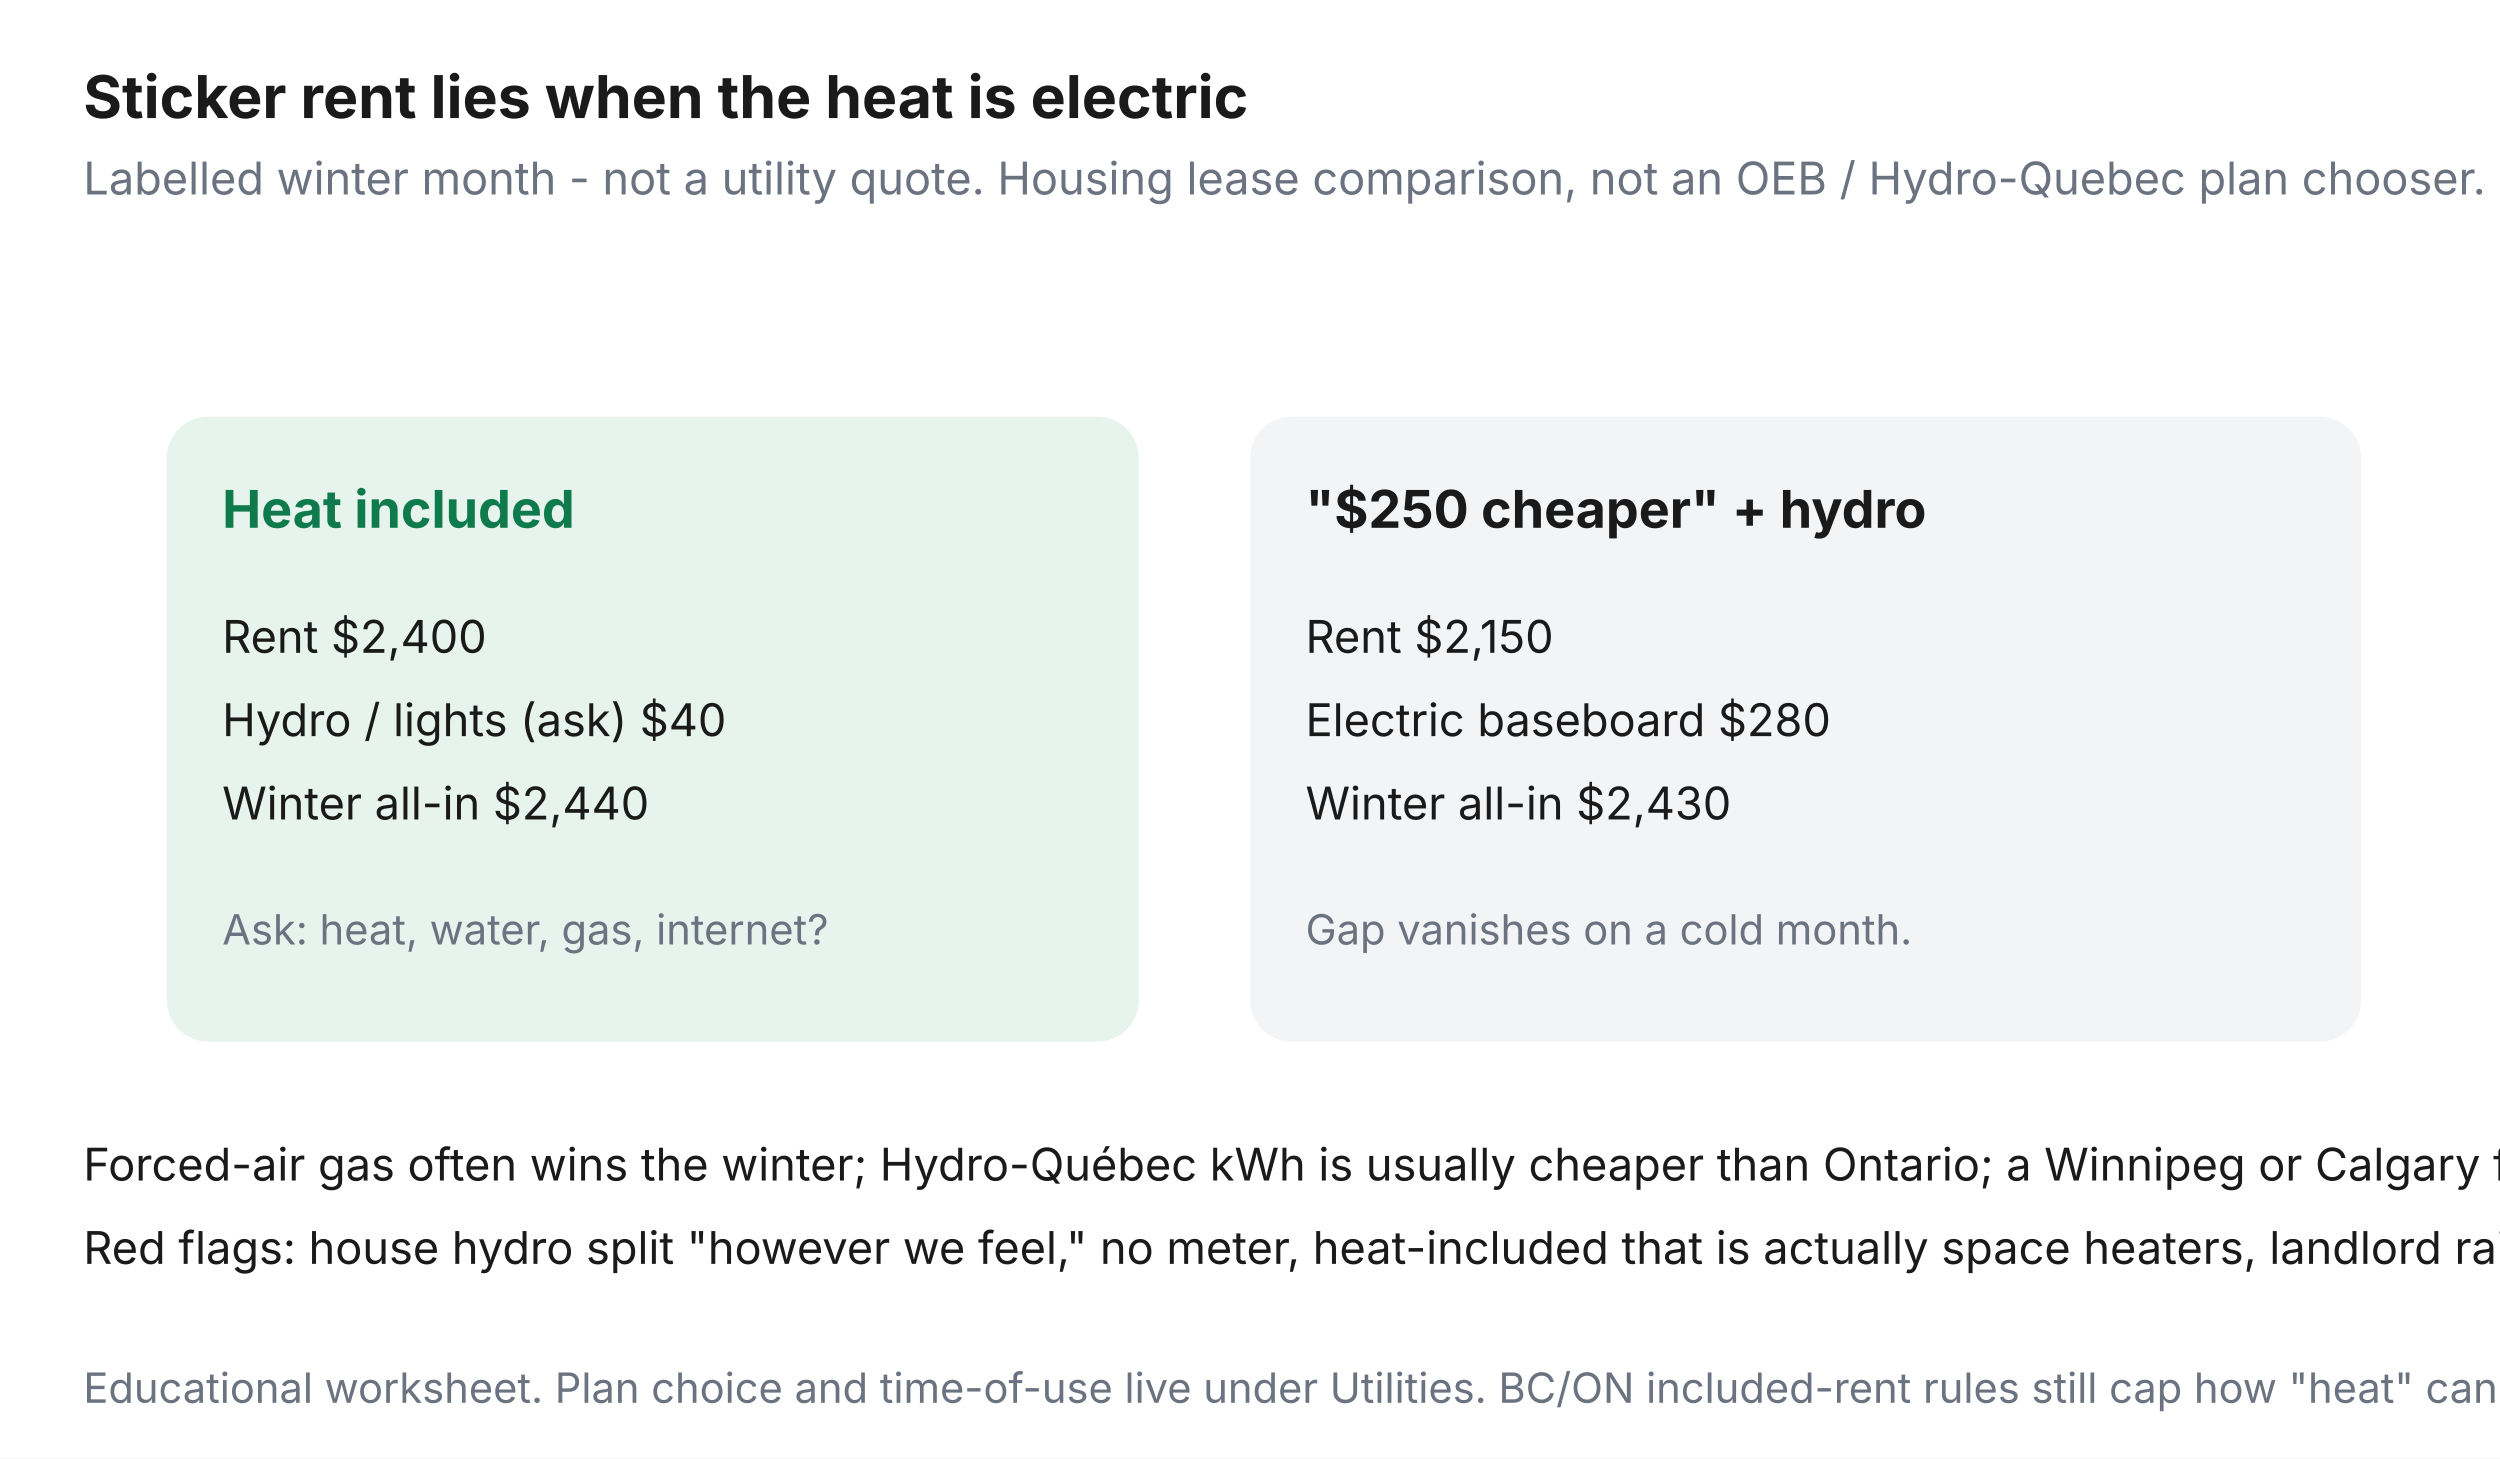
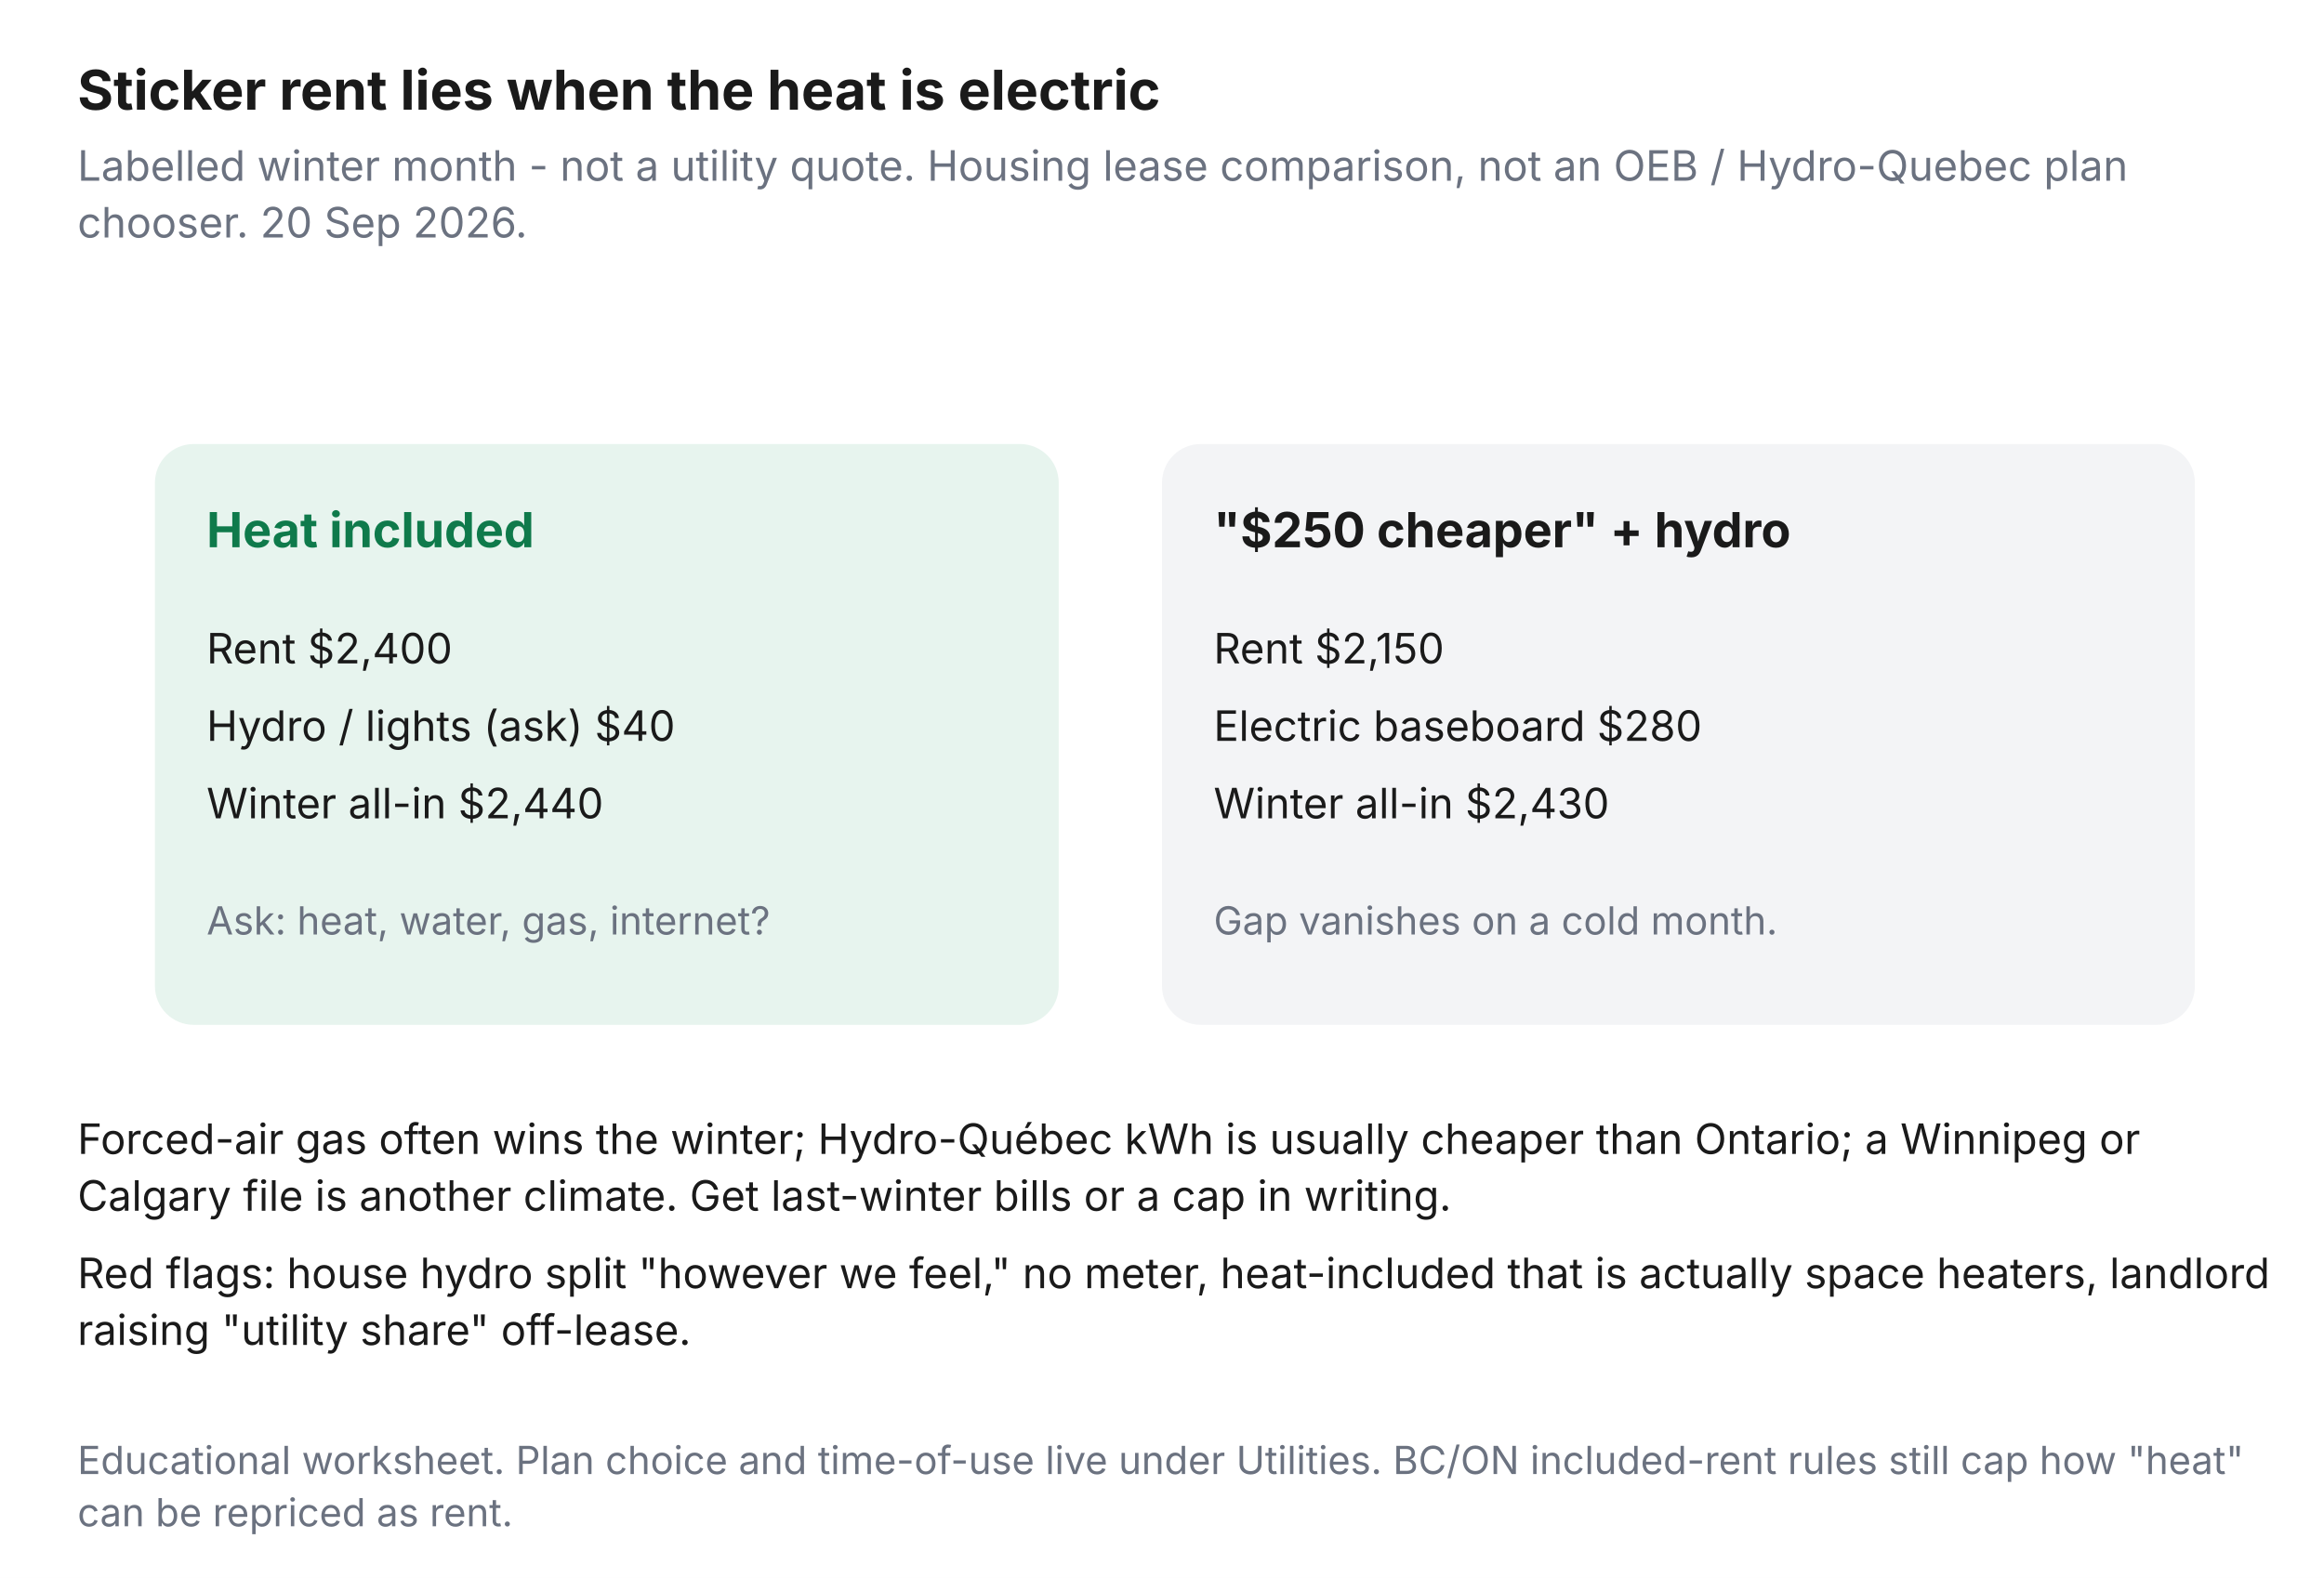
- <svg xmlns="http://www.w3.org/2000/svg" viewBox="0 0 720 420" role="img" aria-labelledby="title desc">
-   <rect width="720" height="420" fill="#FFFFFF" />
+ <svg xmlns="http://www.w3.org/2000/svg" viewBox="0 0 720 489" role="img" aria-labelledby="title desc">
+   <rect width="720" height="489" fill="#FFFFFF" />
  <text x="24" y="34" font-family="Inter, system-ui, sans-serif" font-size="17" font-weight="700" fill="#1A1A1A">Sticker rent lies when the heat is electric</text>
-   <text x="24" y="56" font-family="Inter, system-ui, sans-serif" font-size="13" fill="#6B7280">Labelled winter month - not a utility quote. Housing lease comparison, not an OEB / Hydro-Quebec plan chooser. 20 Sep 2026.</text>
-   <rect x="48" y="120" width="280" height="180" rx="12" fill="#E7F4EE" />
-   <text x="64" y="152" font-size="15" font-weight="700" fill="#0F7A4B" font-family="Inter, system-ui, sans-serif">Heat included</text>
-   <text x="64" y="188" font-size="13" fill="#1A1A1A" font-family="Inter, system-ui, sans-serif">Rent $2,400</text>
-   <text x="64" y="212" font-size="13" fill="#1A1A1A" font-family="Inter, system-ui, sans-serif">Hydro / lights (ask) $40</text>
-   <text x="64" y="236" font-size="13" fill="#1A1A1A" font-family="Inter, system-ui, sans-serif">Winter all-in $2,440</text>
-   <text x="64" y="272" font-size="12" fill="#6B7280" font-family="Inter, system-ui, sans-serif">Ask: heat, water, gas, internet?</text>
-   <rect x="360" y="120" width="320" height="180" rx="12" fill="#F3F4F6" />
-   <text x="376" y="152" font-size="15" font-weight="700" fill="#1A1A1A" font-family="Inter, system-ui, sans-serif">"$250 cheaper" + hydro</text>
-   <text x="376" y="188" font-size="13" fill="#1A1A1A" font-family="Inter, system-ui, sans-serif">Rent $2,150</text>
-   <text x="376" y="212" font-size="13" fill="#1A1A1A" font-family="Inter, system-ui, sans-serif">Electric baseboard $280</text>
-   <text x="376" y="236" font-size="13" fill="#1A1A1A" font-family="Inter, system-ui, sans-serif">Winter all-in $2,430</text>
-   <text x="376" y="272" font-size="12" fill="#6B7280" font-family="Inter, system-ui, sans-serif">Gap vanishes on a cold month.</text>
-   <text x="24" y="340" font-size="13" fill="#1A1A1A" font-family="Inter, system-ui, sans-serif">Forced-air gas often wins the winter; Hydro-Québec kWh is usually cheaper than Ontario; a Winnipeg or Calgary file is another climate. Get last-winter bills or a cap in writing.</text>
-   <text x="24" y="364" font-size="13" fill="#1A1A1A" font-family="Inter, system-ui, sans-serif">Red flags: house hydro split "however we feel," no meter, heat-included that is actually space heaters, landlord raising "utility share" off-lease.</text>
-   <text x="24" y="404" font-family="Inter, system-ui, sans-serif" font-size="12" fill="#6B7280">Educational worksheet. Plan choice and time-of-use live under Utilities. BC/ON included-rent rules still cap how "heat" can be repriced as rent.</text>
+   <text x="24" y="56" font-family="Inter, system-ui, sans-serif" font-size="13" fill="#6B7280">
+     <tspan x="24">Labelled winter month - not a utility quote. Housing lease comparison, not an OEB / Hydro-Quebec plan </tspan>
+     <tspan x="24" dy="17.6">chooser. 20 Sep 2026.</tspan>
+   </text>
+   <rect x="48" y="120" width="280" height="180" rx="12" fill="#E7F4EE" transform="translate(0,17.6)" />
+   <text x="64" y="152" font-size="15" font-weight="700" fill="#0F7A4B" font-family="Inter, system-ui, sans-serif" transform="translate(0,17.6)">Heat included</text>
+   <text x="64" y="188" font-size="13" fill="#1A1A1A" font-family="Inter, system-ui, sans-serif" transform="translate(0,17.6)">Rent $2,400</text>
+   <text x="64" y="212" font-size="13" fill="#1A1A1A" font-family="Inter, system-ui, sans-serif" transform="translate(0,17.6)">Hydro / lights (ask) $40</text>
+   <text x="64" y="236" font-size="13" fill="#1A1A1A" font-family="Inter, system-ui, sans-serif" transform="translate(0,17.6)">Winter all-in $2,440</text>
+   <text x="64" y="272" font-size="12" fill="#6B7280" font-family="Inter, system-ui, sans-serif" transform="translate(0,17.6)">Ask: heat, water, gas, internet?</text>
+   <rect x="360" y="120" width="320" height="180" rx="12" fill="#F3F4F6" transform="translate(0,17.6)" />
+   <text x="376" y="152" font-size="15" font-weight="700" fill="#1A1A1A" font-family="Inter, system-ui, sans-serif" transform="translate(0,17.6)">"$250 cheaper" + hydro</text>
+   <text x="376" y="188" font-size="13" fill="#1A1A1A" font-family="Inter, system-ui, sans-serif" transform="translate(0,17.6)">Rent $2,150</text>
+   <text x="376" y="212" font-size="13" fill="#1A1A1A" font-family="Inter, system-ui, sans-serif" transform="translate(0,17.6)">Electric baseboard $280</text>
+   <text x="376" y="236" font-size="13" fill="#1A1A1A" font-family="Inter, system-ui, sans-serif" transform="translate(0,17.6)">Winter all-in $2,430</text>
+   <text x="376" y="272" font-size="12" fill="#6B7280" font-family="Inter, system-ui, sans-serif" transform="translate(0,17.6)">Gap vanishes on a cold month.</text>
+   <text x="24" y="340" font-size="13" fill="#1A1A1A" font-family="Inter, system-ui, sans-serif" transform="translate(0,17.6)">
+     <tspan x="24">Forced-air gas often wins the winter; Hydro-Québec kWh is usually cheaper than Ontario; a Winnipeg or </tspan>
+     <tspan x="24" dy="17.6">Calgary file is another climate. Get last-winter bills or a cap in writing.</tspan>
+   </text>
+   <text x="24" y="364" font-size="13" fill="#1A1A1A" font-family="Inter, system-ui, sans-serif" transform="translate(0,17.6) translate(0,17.6)">
+     <tspan x="24">Red flags: house hydro split "however we feel," no meter, heat-included that is actually space heaters, landlord </tspan>
+     <tspan x="24" dy="17.6">raising "utility share" off-lease.</tspan>
+   </text>
+   <text x="24" y="404" font-family="Inter, system-ui, sans-serif" font-size="12" fill="#6B7280" transform="translate(0,17.6) translate(0,17.6) translate(0,17.6)">
+     <tspan x="24">Educational worksheet. Plan choice and time-of-use live under Utilities. BC/ON included-rent rules still cap how "heat" </tspan>
+     <tspan x="24" dy="16.2">can be repriced as rent.</tspan>
+   </text>
</svg>
